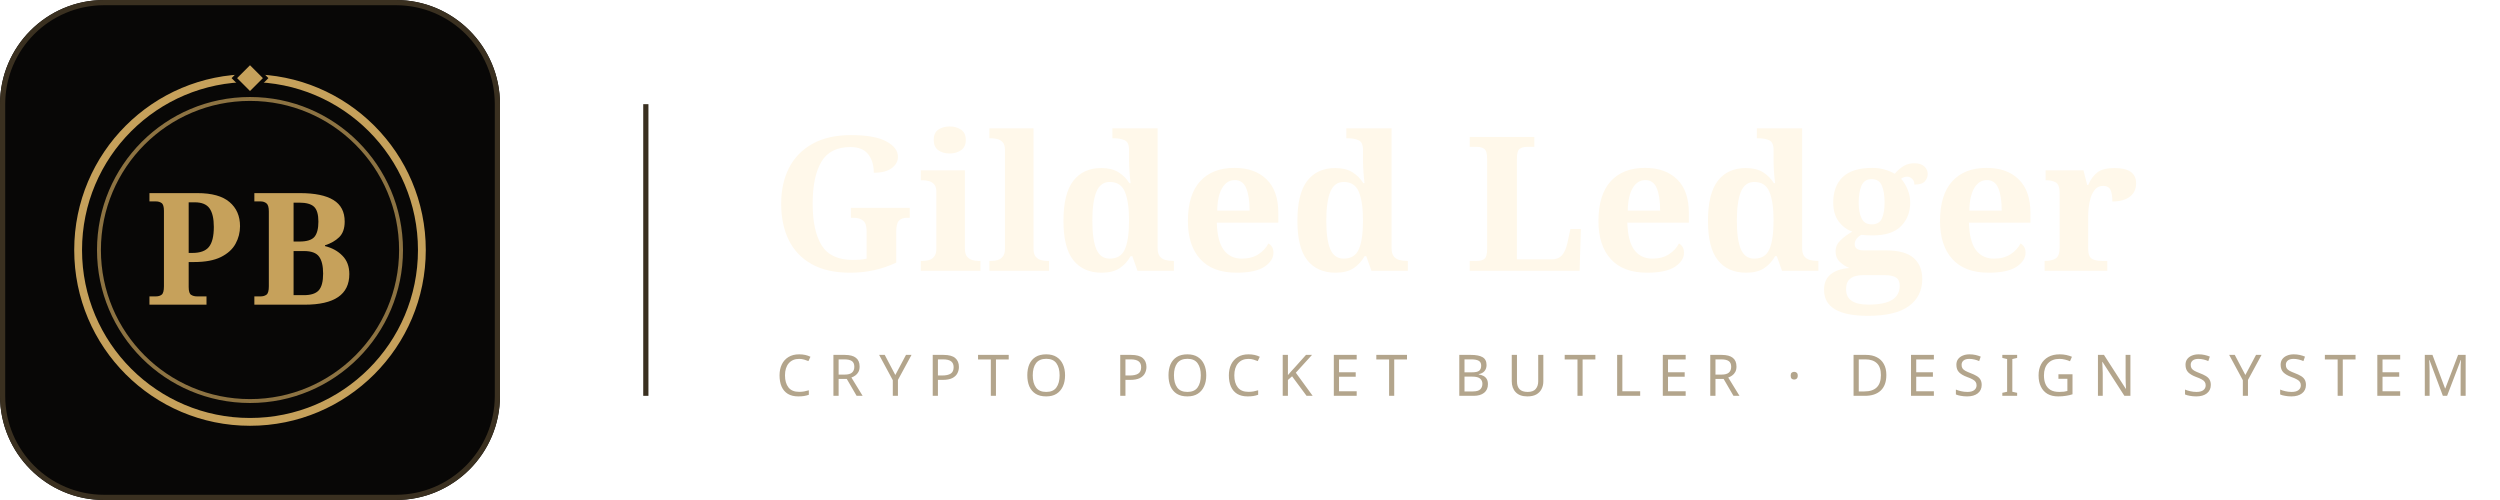
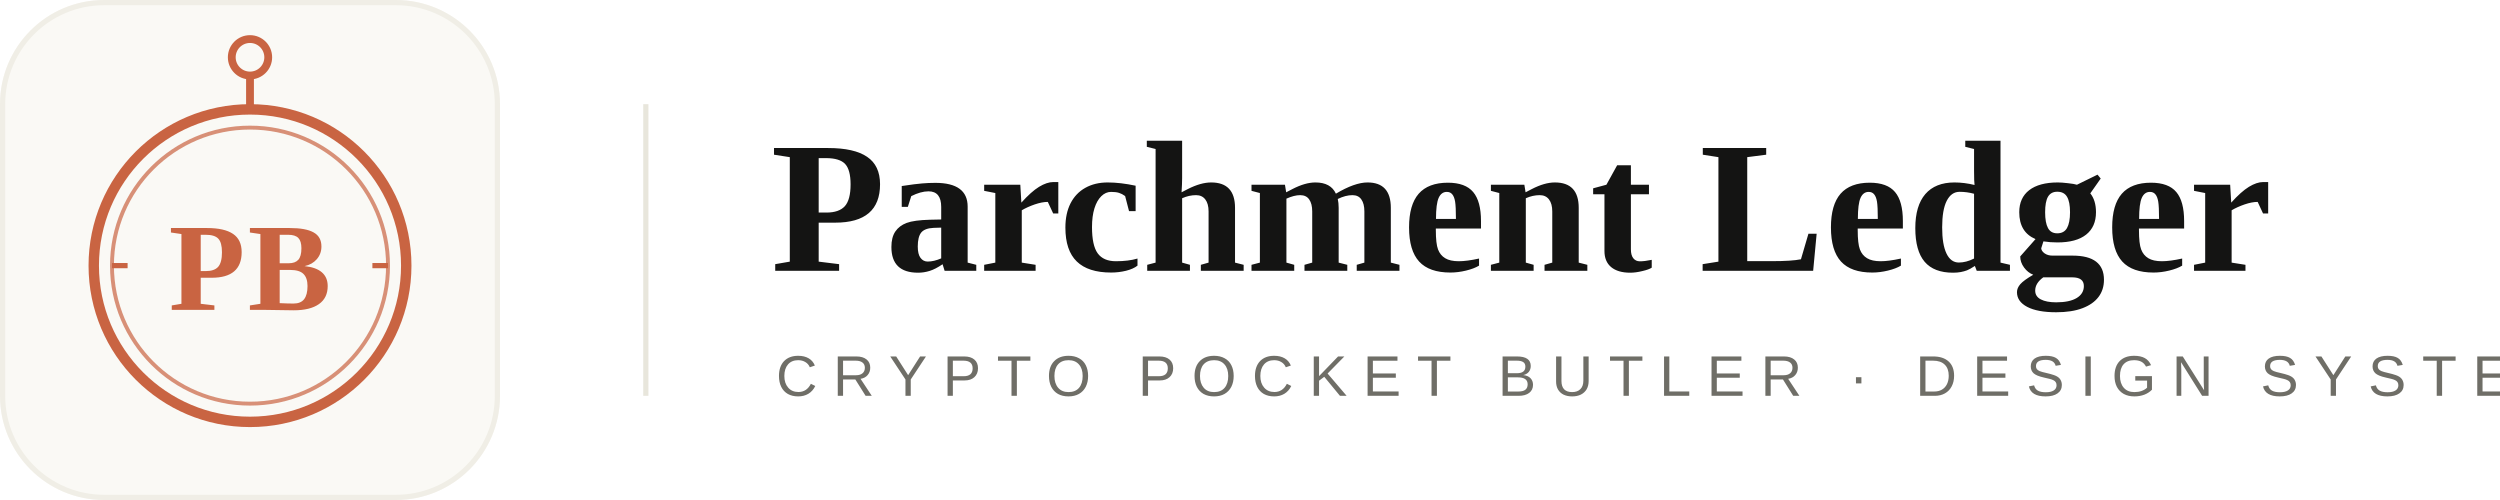
<svg xmlns="http://www.w3.org/2000/svg" viewBox="0 0 480 96" width="480" height="96" role="img" aria-labelledby="lockup-title">
-   <rect width="96" height="96" rx="20" fill="#080706" />
-   <rect x="0.5" y="0.5" width="95" height="95" rx="19.5" fill="none" stroke="#3A3020" />
-   <circle cx="48" cy="48" r="33" fill="none" stroke="#C6A15B" stroke-width="1.5" />
-   <circle cx="48" cy="48" r="29" fill="none" stroke="#C6A15B" stroke-width="0.75" opacity="0.7" />
-   <rect x="45.5" y="12.5" width="5" height="5" transform="rotate(45 48 15)" fill="#080706" />
-   <rect x="46.25" y="13.25" width="3.5" height="3.5" transform="rotate(45 48 15)" fill="#C6A15B" />
-   <text x="48" y="58.5" text-anchor="middle" font-family="'Playfair Display','Didot','Bodoni 72',Georgia,serif" font-weight="600" font-size="30" letter-spacing="1" fill="#C6A15B">PB</text>
-   <line x1="124" y1="20" x2="124" y2="76" stroke="#3A3020" stroke-width="1" />
-   <text x="148" y="52" font-family="'Playfair Display','Didot','Bodoni 72',Georgia,serif" font-weight="600" font-size="36" letter-spacing="0.5" fill="#FFF8EA">Gilded Ledger</text>
-   <text x="149" y="76" font-family="'Jost','Avenir Next','Segoe UI',sans-serif" font-weight="500" font-size="11" letter-spacing="3" fill="#B3A58C">CRYPTO POCKET BUTLER · DESIGN SYSTEM</text>
+   <rect width="96" height="96" rx="20" fill="#faf9f5" />
+   <rect x="0.5" y="0.5" width="95" height="95" rx="19.5" fill="none" stroke="#f0eee6" />
+   <circle cx="48" cy="11" r="3.5" fill="none" stroke="#c96442" stroke-width="1.5" />
+   <line x1="48" y1="14.5" x2="48" y2="21" stroke="#c96442" stroke-width="1.5" />
+   <circle cx="48" cy="51" r="30" fill="none" stroke="#c96442" stroke-width="2" />
+   <circle cx="48" cy="51" r="26.5" fill="none" stroke="#c96442" stroke-width="0.75" opacity="0.7" />
+   <line x1="21.5" y1="51" x2="24.5" y2="51" stroke="#c96442" stroke-width="1" />
+   <line x1="71.5" y1="51" x2="74.5" y2="51" stroke="#c96442" stroke-width="1" />
+   <text x="48" y="59.5" text-anchor="middle" font-family="Fraunces,Georgia,'Times New Roman',serif" font-weight="600" font-size="24" letter-spacing="0.5" fill="#c96442">PB</text>
+   <line x1="124" y1="20" x2="124" y2="76" stroke="#e8e6dc" stroke-width="1" />
+   <text x="148" y="52" font-family="Fraunces,Georgia,'Times New Roman',serif" font-weight="600" font-size="36" fill="#141413">Parchment Ledger</text>
+   <text x="149" y="76" font-family="'Instrument Sans',Arial,system-ui,sans-serif" font-weight="500" font-size="11" letter-spacing="3" fill="#6f6e67">CRYPTO POCKET BUTLER · DESIGN SYSTEM</text>
</svg>
